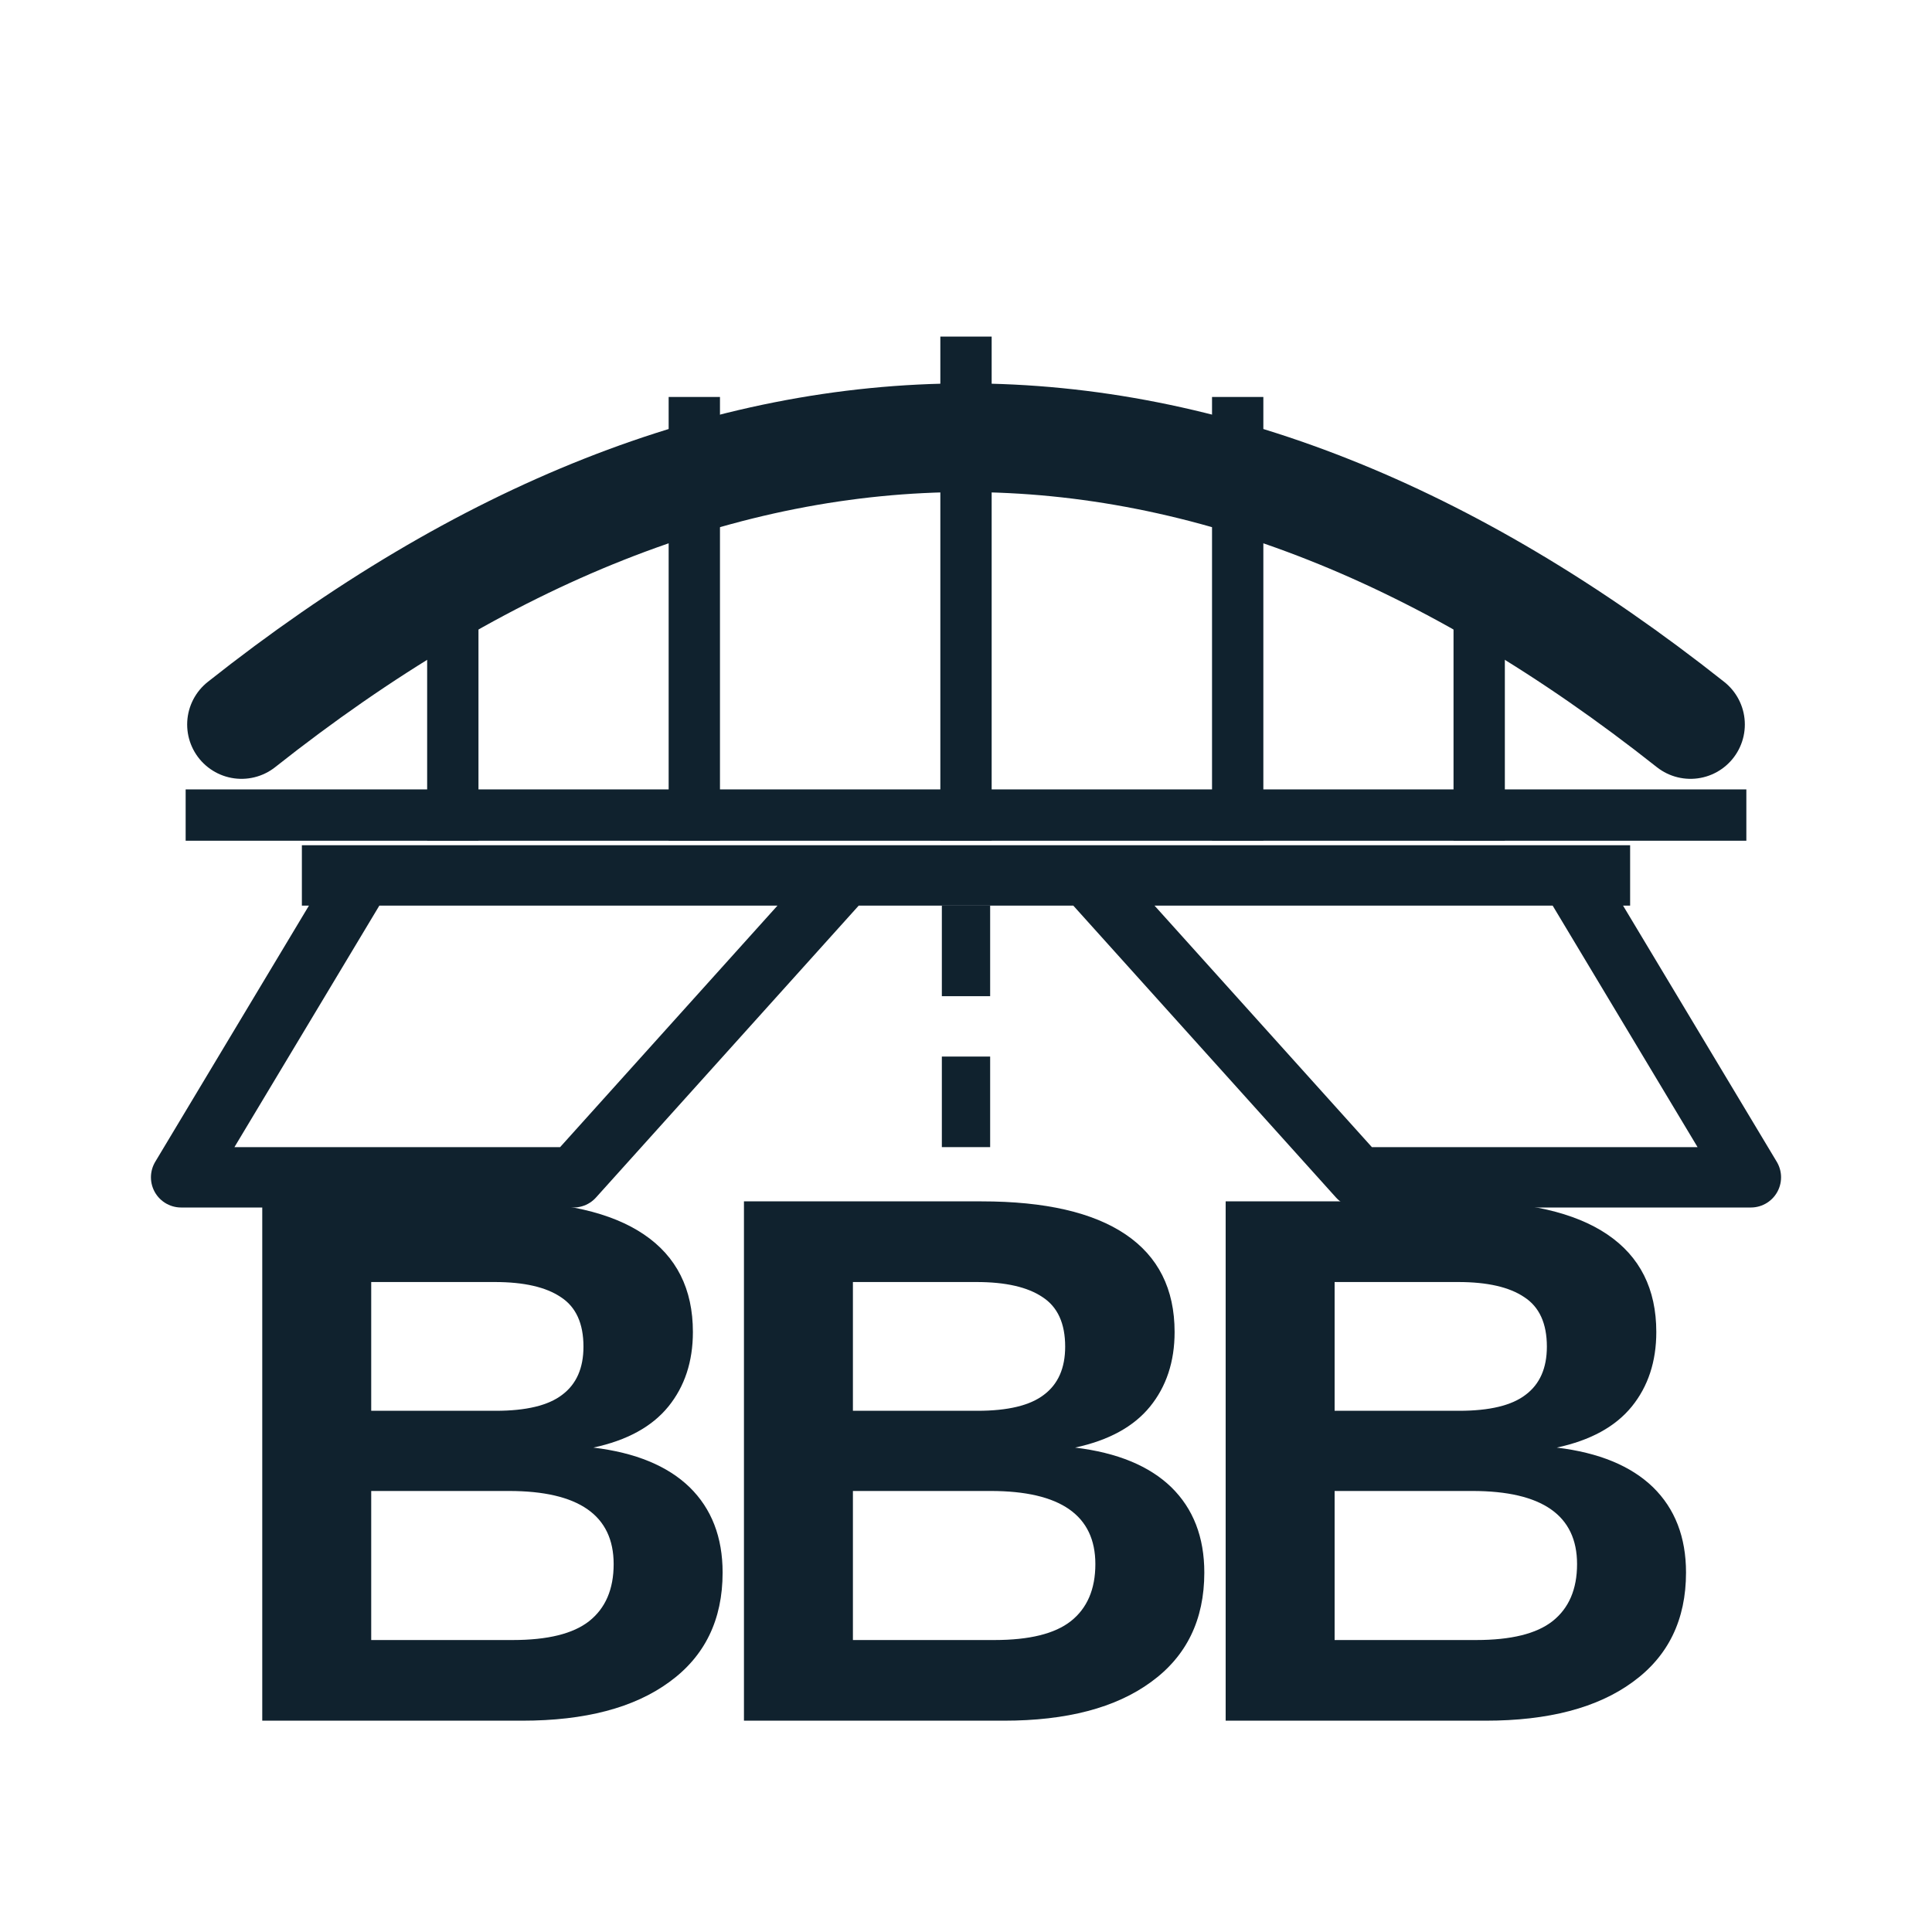
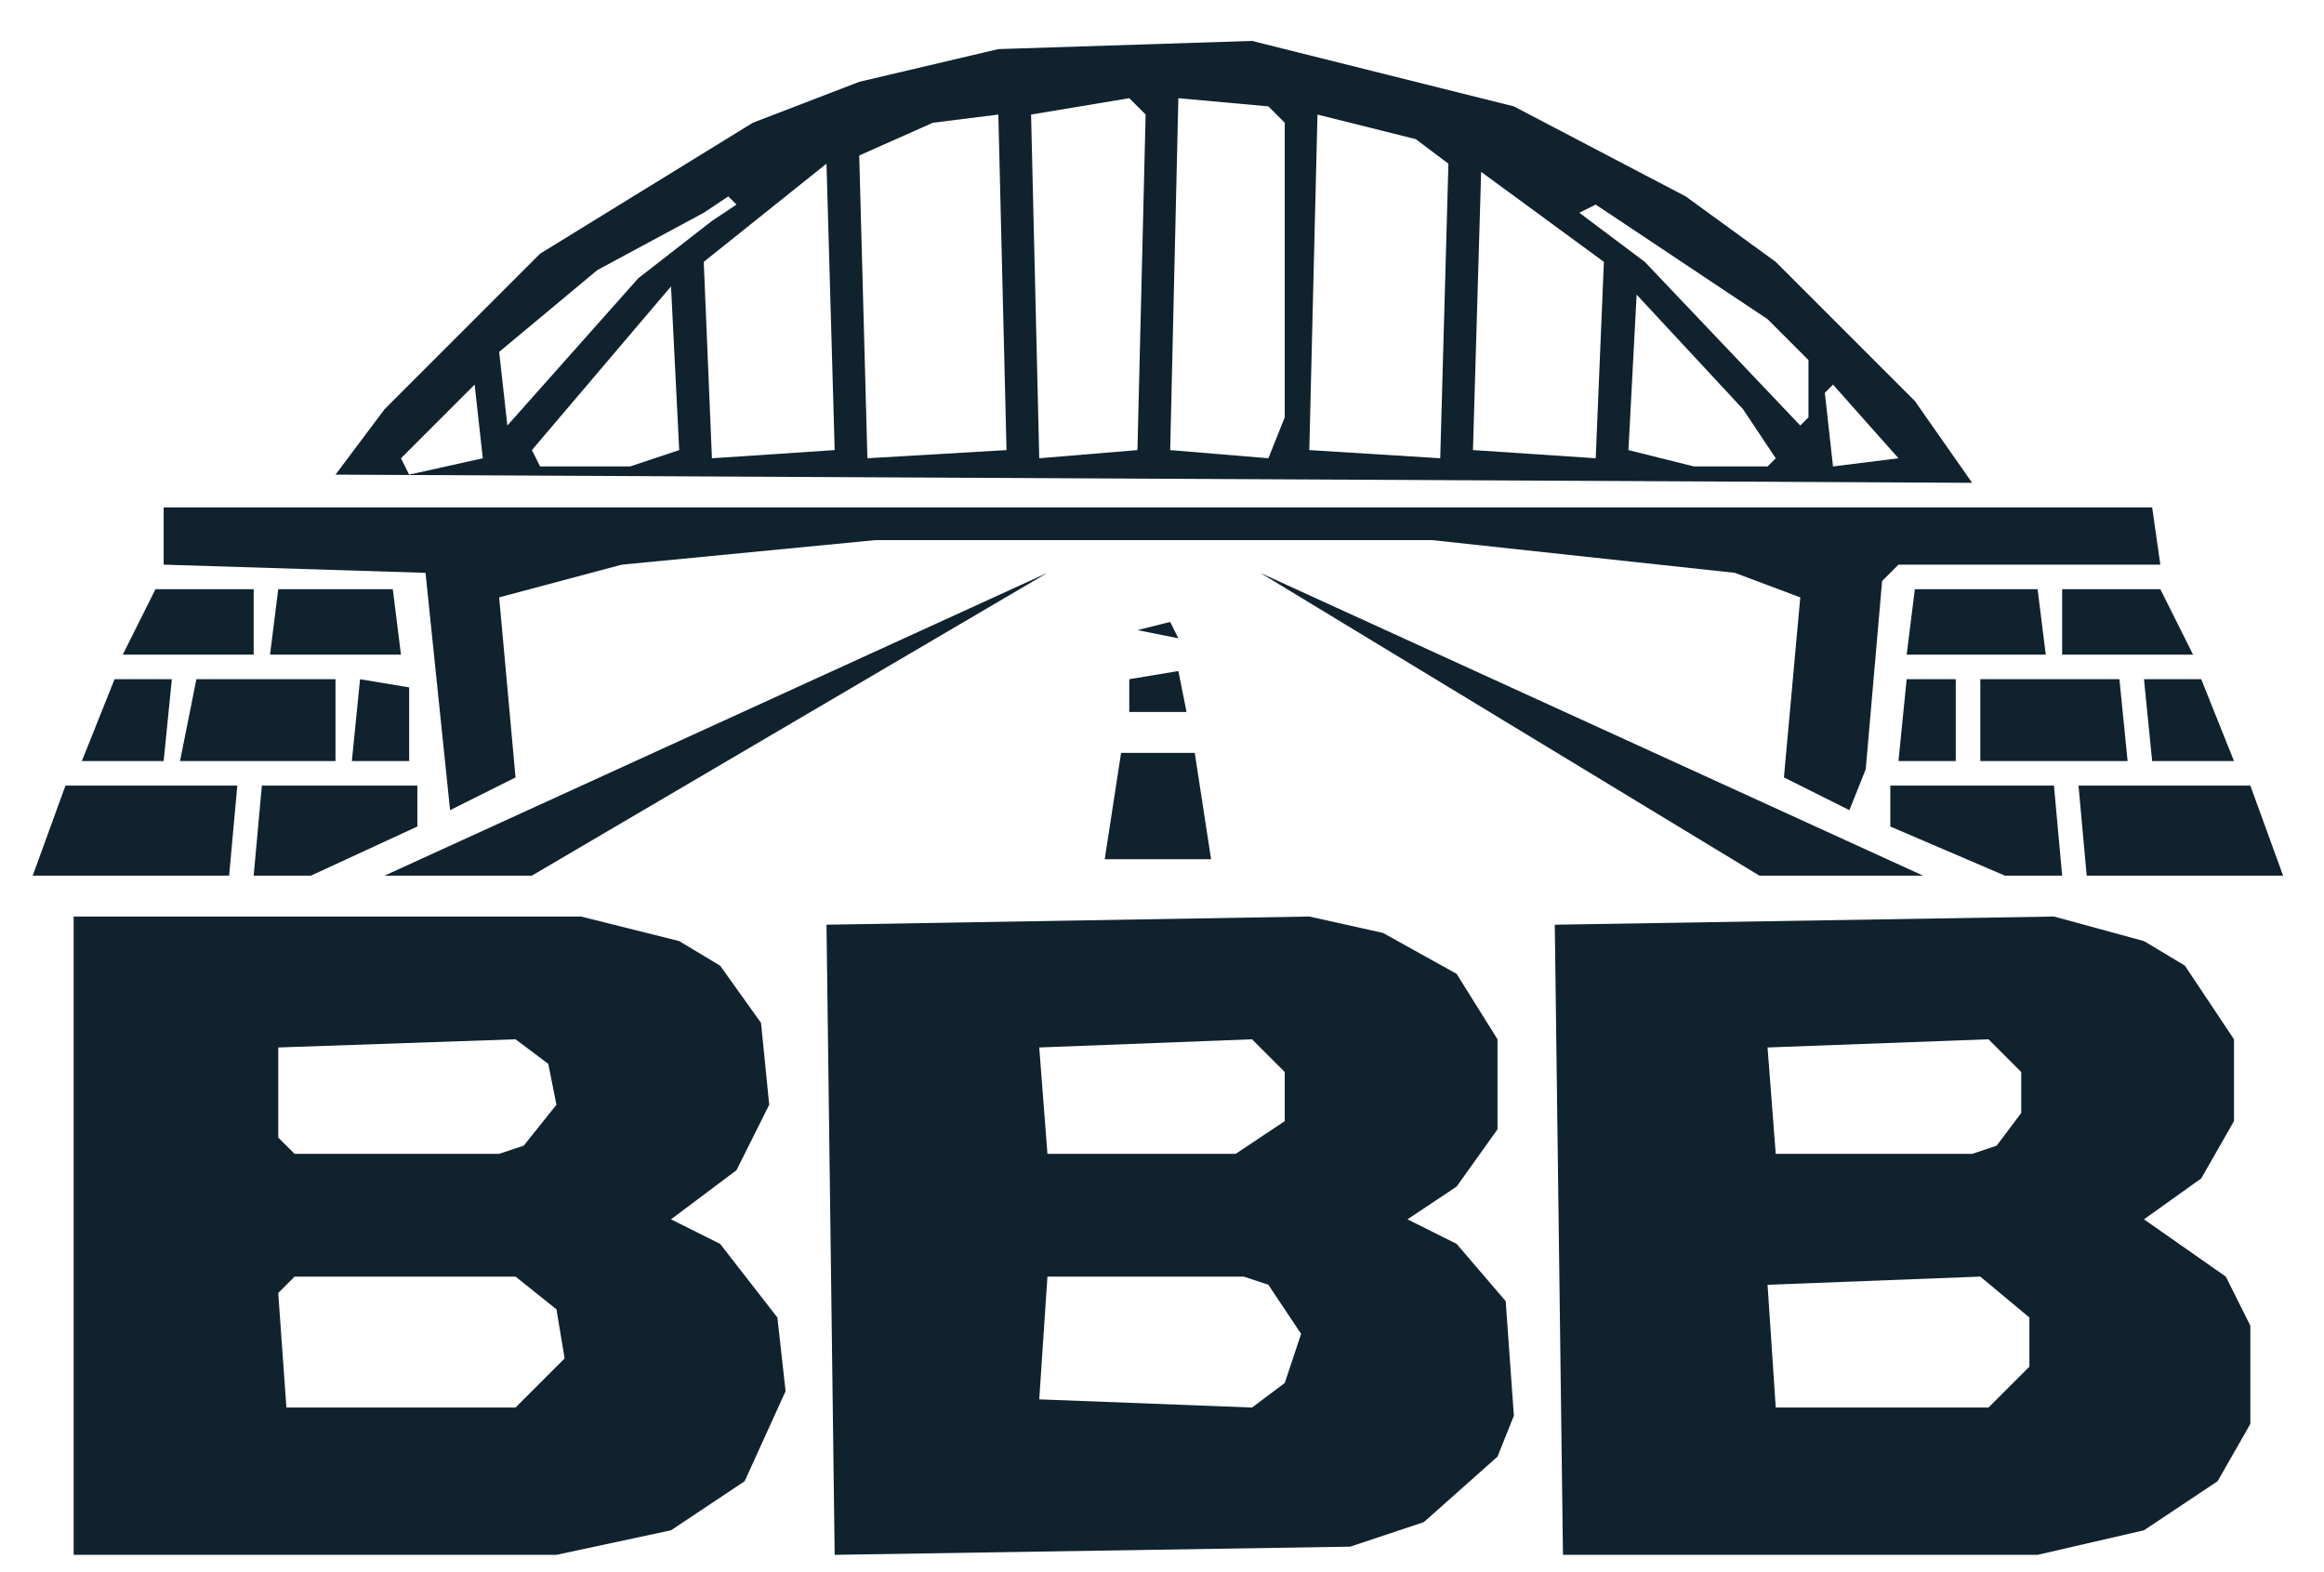
- <svg xmlns="http://www.w3.org/2000/svg" viewBox="0 0 64 64">
-   <path d="M8 24Q32 5 56 24" fill="none" stroke="#10222e" stroke-width="3.6" stroke-linecap="round" />
-   <g fill="none" stroke="#10222e" stroke-width="1.7" stroke-linecap="square">
-     <path d="M15 19v8M23 14v13M32 12v15M41 14v13M49 19v8" />
-     <path d="M7 27h50" />
-   </g>
-   <path d="M10 29h44M12 29l-6 10h13l9-10M52 29l6 10H45l-9-10" fill="none" stroke="#10222e" stroke-width="2" stroke-linejoin="round" />
-   <path d="M32 30v9" stroke="#10222e" stroke-width="1.6" stroke-dasharray="3 2" />
-   <text x="32" y="57" text-anchor="middle" font-family="Arial,Helvetica,sans-serif" font-size="25" font-weight="900" letter-spacing="-2.1" fill="#10222e">BBB</text>
+ <svg xmlns="http://www.w3.org/2000/svg" viewBox="8 44 284 192" role="img" aria-label="Build a Better Bedford favicon">
+   <path fill="#10222e" fill-rule="evenodd" d="M259,245 259,247 284,247 284,245ZM15,245 15,247 39,247 39,245ZM244,241 244,251 250,251 253,248 253,244 250,241ZM247,243 251,245 251,247 248,250 246,249ZM233,241 233,251 235,251 236,247 239,251 241,251 239,248 241,243 239,241ZM235,245 236,242 239,244 237,246ZM221,242 221,250 228,251 230,248 229,242ZM225,242 228,245 228,248 226,250 222,248 222,245ZM218,241 212,241 212,251 214,251 214,248 218,246 214,244ZM200,241 200,251 206,251 209,248 209,244 206,241ZM203,243 207,245 207,247 204,250 202,249ZM191,241 191,251 197,251 193,249 197,246 193,244 197,241ZM180,241 180,251 187,251 188,243 186,241ZM182,249 183,247 186,248 184,250ZM182,243 183,242 185,244 183,245ZM165,241 165,251 167,251 168,247 171,251 173,251 171,248 173,243 171,241ZM167,245 168,243 171,244 169,246ZM155,241 155,251 162,251 157,248 161,247 161,245 157,244 161,243 162,241ZM145,241 145,243 148,244 148,251 150,251 150,244 153,241ZM135,241 135,243 138,244 138,251 140,251 140,244 143,243 143,241ZM127,241 126,251 133,251 128,248 132,247 132,245 128,244 132,243 133,241ZM116,241 115,250 122,251 124,249 122,246 123,242ZM118,249 119,247 122,248 120,250ZM118,243 119,242 121,244 119,245ZM103,241 99,251 101,251 102,249 106,249 107,251 109,251 106,242ZM84,241 84,251 90,251 93,248 93,244 90,241ZM89,243 91,247 87,250 86,244ZM75,241 75,251 81,251 77,248 77,241ZM70,241 70,251 72,251 72,241ZM58,241 58,249 60,251 65,251 67,248 67,242 65,241 64,249 62,250 60,248 60,241ZM47,241 47,251 54,251 55,243 53,241ZM49,248 52,247 53,249 50,250ZM49,243 51,242 53,244 50,245ZM198,157 199,234 257,234 270,231 279,225 283,218 283,206 280,200 270,193 277,188 281,181 281,171 275,162 270,159 259,156ZM224,201 250,200 256,205 256,211 251,216 225,216ZM224,172 251,171 255,175 255,180 252,184 249,185 225,185ZM109,157 110,234 173,233 182,230 191,222 193,217 192,203 186,196 180,193 186,189 191,182 191,171 186,163 177,158 168,156ZM135,215 136,200 160,200 163,201 167,207 165,213 161,216ZM135,172 161,171 165,175 165,181 159,185 136,185ZM17,156 17,234 76,234 90,231 99,225 104,214 103,205 96,196 90,193 98,187 102,179 101,169 96,162 91,159 79,156ZM42,202 44,200 71,200 76,204 77,210 71,216 43,216ZM42,172 71,171 75,174 76,179 72,184 69,185 44,185 42,183ZM262,140 263,151 287,151 283,140ZM239,140 239,145 253,151 260,151 259,140ZM39,151 46,151 59,145 59,140 40,140ZM12,151 36,151 37,140 16,140ZM145,136 143,149 156,149 154,136ZM270,127 271,137 281,137 277,127ZM250,127 250,137 268,137 267,127ZM241,127 240,137 247,137 247,127ZM52,127 51,137 58,137 58,128ZM32,127 30,137 49,137 49,127ZM22,127 18,137 28,137 29,127ZM146,127 146,131 153,131 152,126ZM147,121 152,122 151,120ZM260,116 260,124 276,124 272,116ZM242,116 241,124 258,124 257,116ZM42,116 41,124 57,124 56,116ZM23,124 39,124 39,116 27,116ZM162,114 223,151 243,151ZM136,114 55,151 73,151ZM28,106 28,113 60,114 63,143 71,139 69,117 84,113 115,110 183,110 220,114 228,117 226,139 234,143 236,138 238,115 240,113 272,113 271,106ZM49,102 249,103 242,93 225,76 214,68 193,57 161,49 130,50 113,54 100,59 74,75 55,94ZM231,92 232,91 240,100 232,101ZM66,91 67,100 58,102 57,100ZM208,80 221,94 225,100 224,101 215,101 207,99ZM90,79 91,99 85,101 74,101 73,99ZM94,70 95,71 86,78 70,96 69,87 81,77ZM201,70 203,69 224,83 229,88 229,95 228,96 209,76ZM97,68 98,69 95,71 94,70ZM189,65 204,76 203,100 188,99ZM109,64 110,99 95,100 94,76ZM169,58 181,61 185,64 184,100 168,99ZM130,58 131,99 114,100 113,63 122,59ZM152,56 163,57 165,59 165,95 163,100 151,99ZM146,56 148,58 147,99 135,100 134,58Z" />
</svg>
